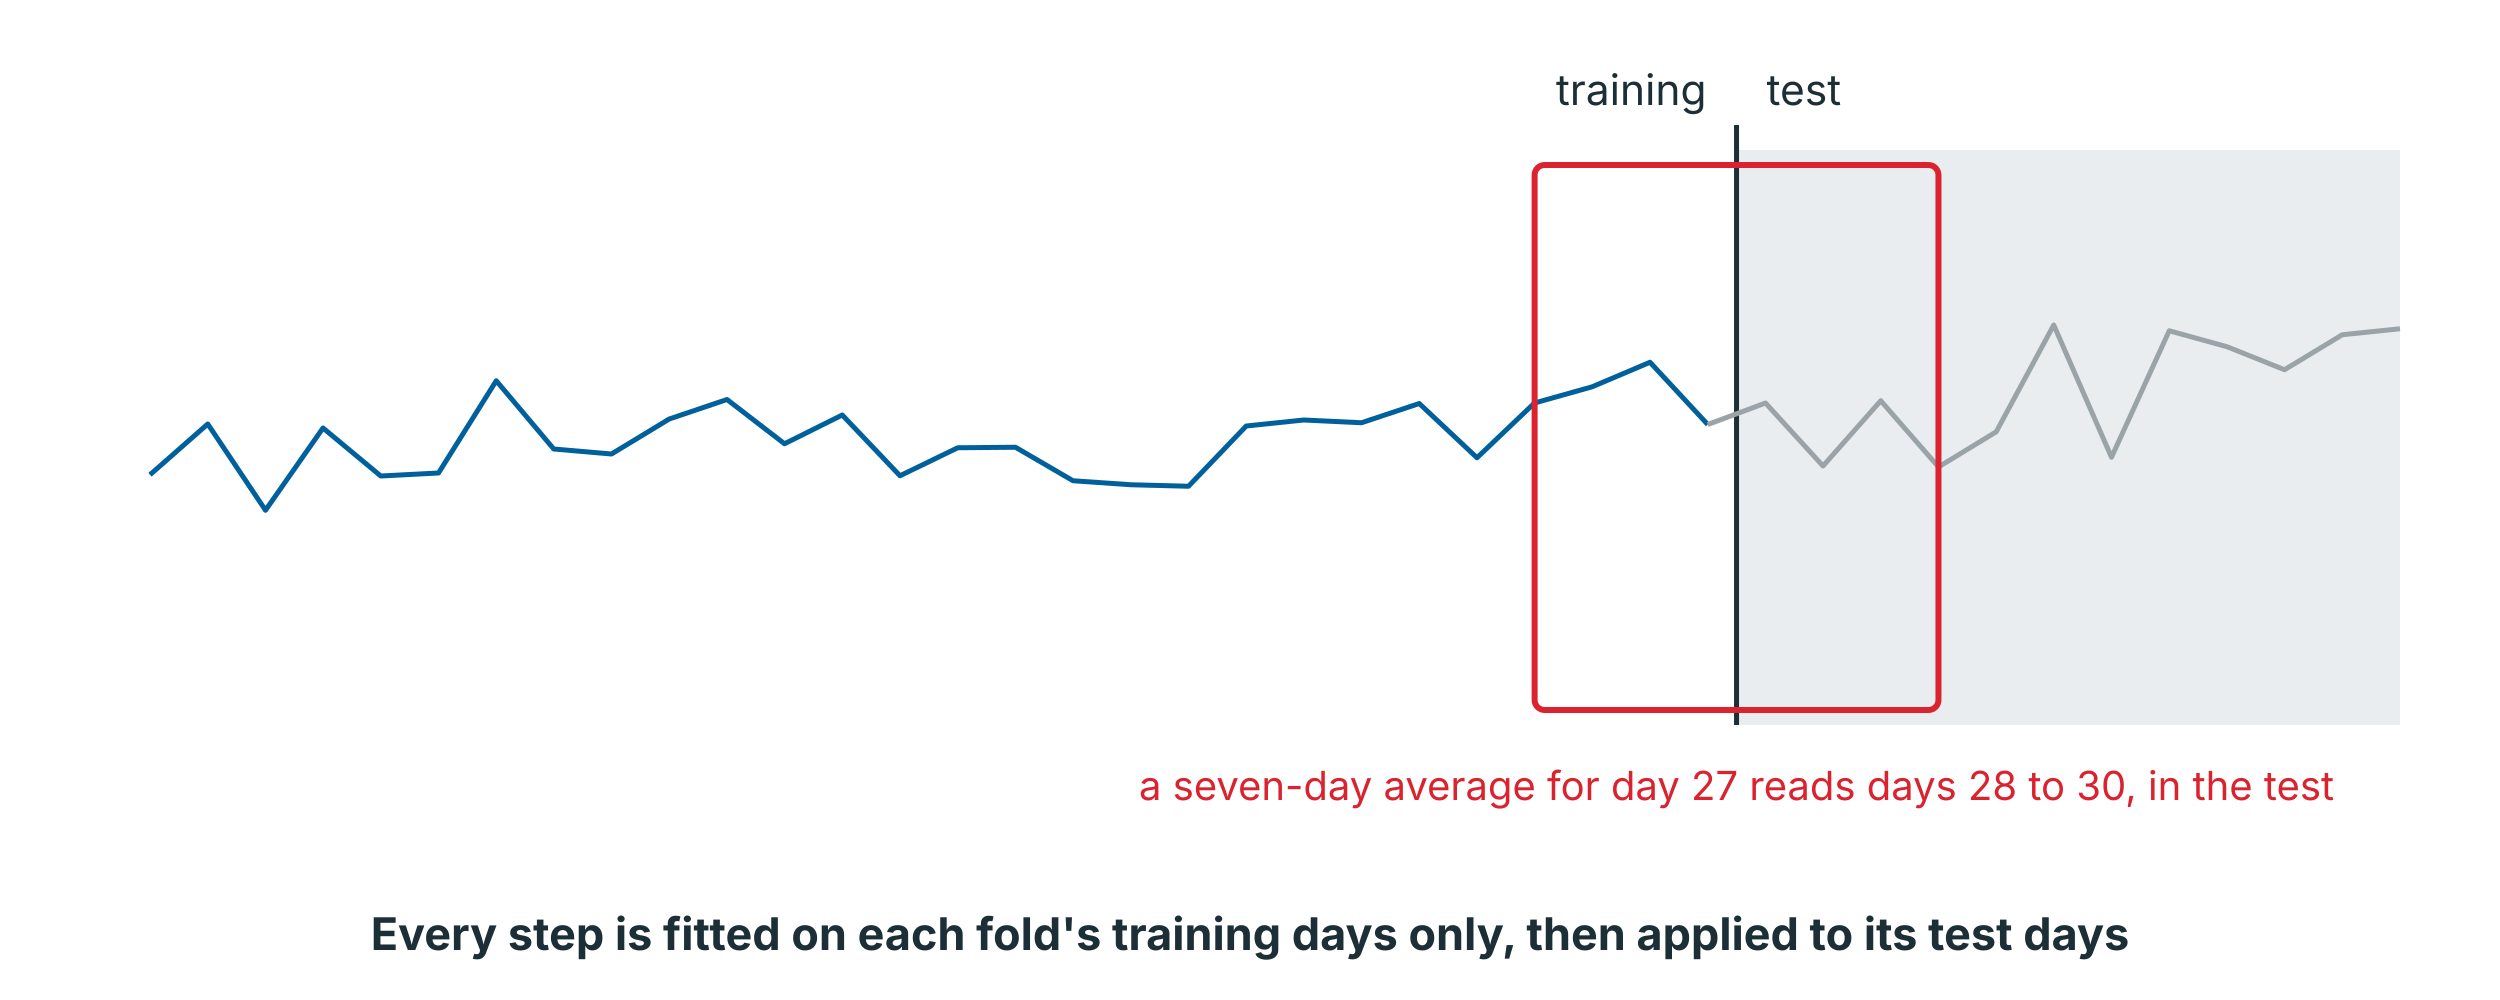
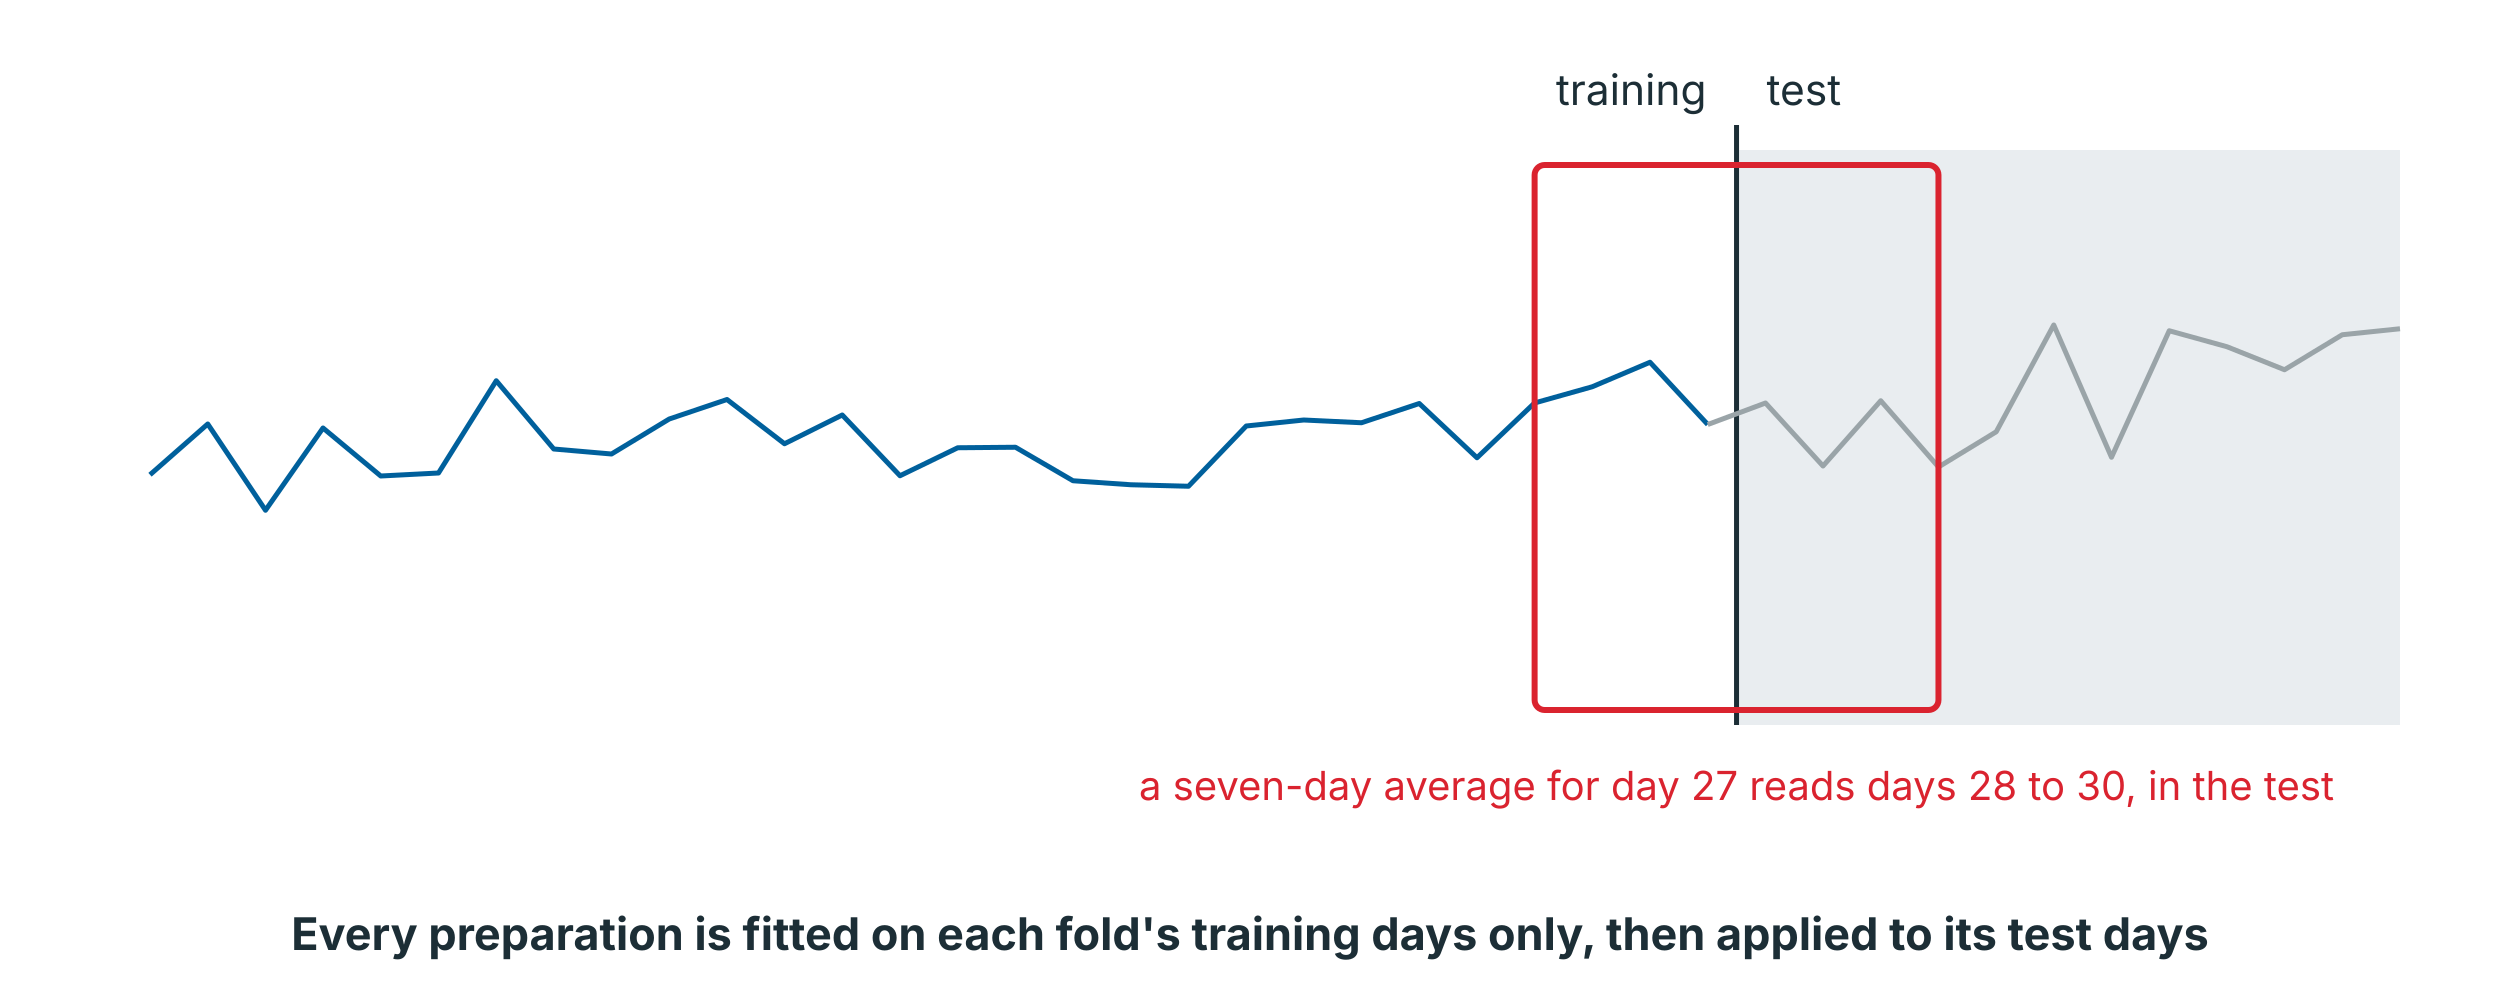
<svg xmlns="http://www.w3.org/2000/svg" viewBox="0 0 1000 400" font-family="Inter, Arimo, Helvetica, sans-serif">
  <defs>
    <marker id="ah" viewBox="0 0 10 10" refX="9" refY="5" markerWidth="7" markerHeight="7" orient="auto-start-reverse">
      <path d="M0,0 L10,5 L0,10 z" fill="#1c2e36" />
    </marker>
    <marker id="ahA" viewBox="0 0 10 10" refX="9" refY="5" markerWidth="7" markerHeight="7" orient="auto-start-reverse">
      <path class="accent-fill" d="M0,0 L10,5 L0,10 z" fill="#00609c" />
    </marker>
  </defs>
  <g data-step="1">
    <rect x="694.615" y="60" width="265.385" height="230" rx="0" fill="#e9edf0" />
    <line x1="694.615" y1="50" x2="694.615" y2="290" stroke="#1c2e36" stroke-width="2" />
    <text x="682.615" y="42" font-size="17" font-weight="normal" text-anchor="end" fill="#1c2e36">training</text>
    <text x="706.615" y="42" font-size="17" font-weight="normal" text-anchor="start" fill="#1c2e36">test</text>
    <polyline class="accent-stroke" points="60.0,189.9 83.1,169.6 106.2,204.1 129.2,171.2 152.3,190.4 175.4,189.2 198.5,152.3 221.5,179.6 244.6,181.6 267.7,167.6 290.8,159.8 313.8,177.5 336.9,166.0 360.0,190.3 383.1,179.1 406.2,178.9 429.2,192.3 452.3,193.9 475.4,194.5 498.5,170.4 521.5,168.0 544.6,169.1 567.7,161.4 590.8,183.1 613.8,161.2 636.9,154.7 660.0,144.9 683.1,169.8" fill="none" stroke="#00609c" stroke-width="2" stroke-linejoin="round" />
    <polyline points="683.1,169.8 706.2,161.2 729.2,186.4 752.3,160.3 775.4,186.8 798.5,172.7 821.5,130.0 844.6,182.9 867.7,132.3 890.8,138.7 913.8,147.9 936.9,133.9 960.0,131.5" fill="none" stroke="#9aa4a8" stroke-width="2" stroke-linejoin="round" />
  </g>
  <g data-step="2">
    <rect x="613.846" y="66" width="161.538" height="218" rx="4" fill="none" stroke="#da232f" stroke-width="2.4" />
    <text x="694.615" y="320" font-size="16" font-weight="normal" text-anchor="middle" fill="#da232f">a seven-day average for day 27 reads days 28 to 30, in the test</text>
  </g>
  <g data-step="3">
-     <text x="500" y="380" font-size="18" font-weight="bold" text-anchor="middle" fill="#1c2e36">Every step is fitted on each fold's training days only, then applied to its test days</text>
+     <text x="500" y="380" font-size="18" font-weight="bold" text-anchor="middle" fill="#1c2e36">Every preparation is fitted on each fold's training days only, then applied to its test days</text>
  </g>
</svg>
